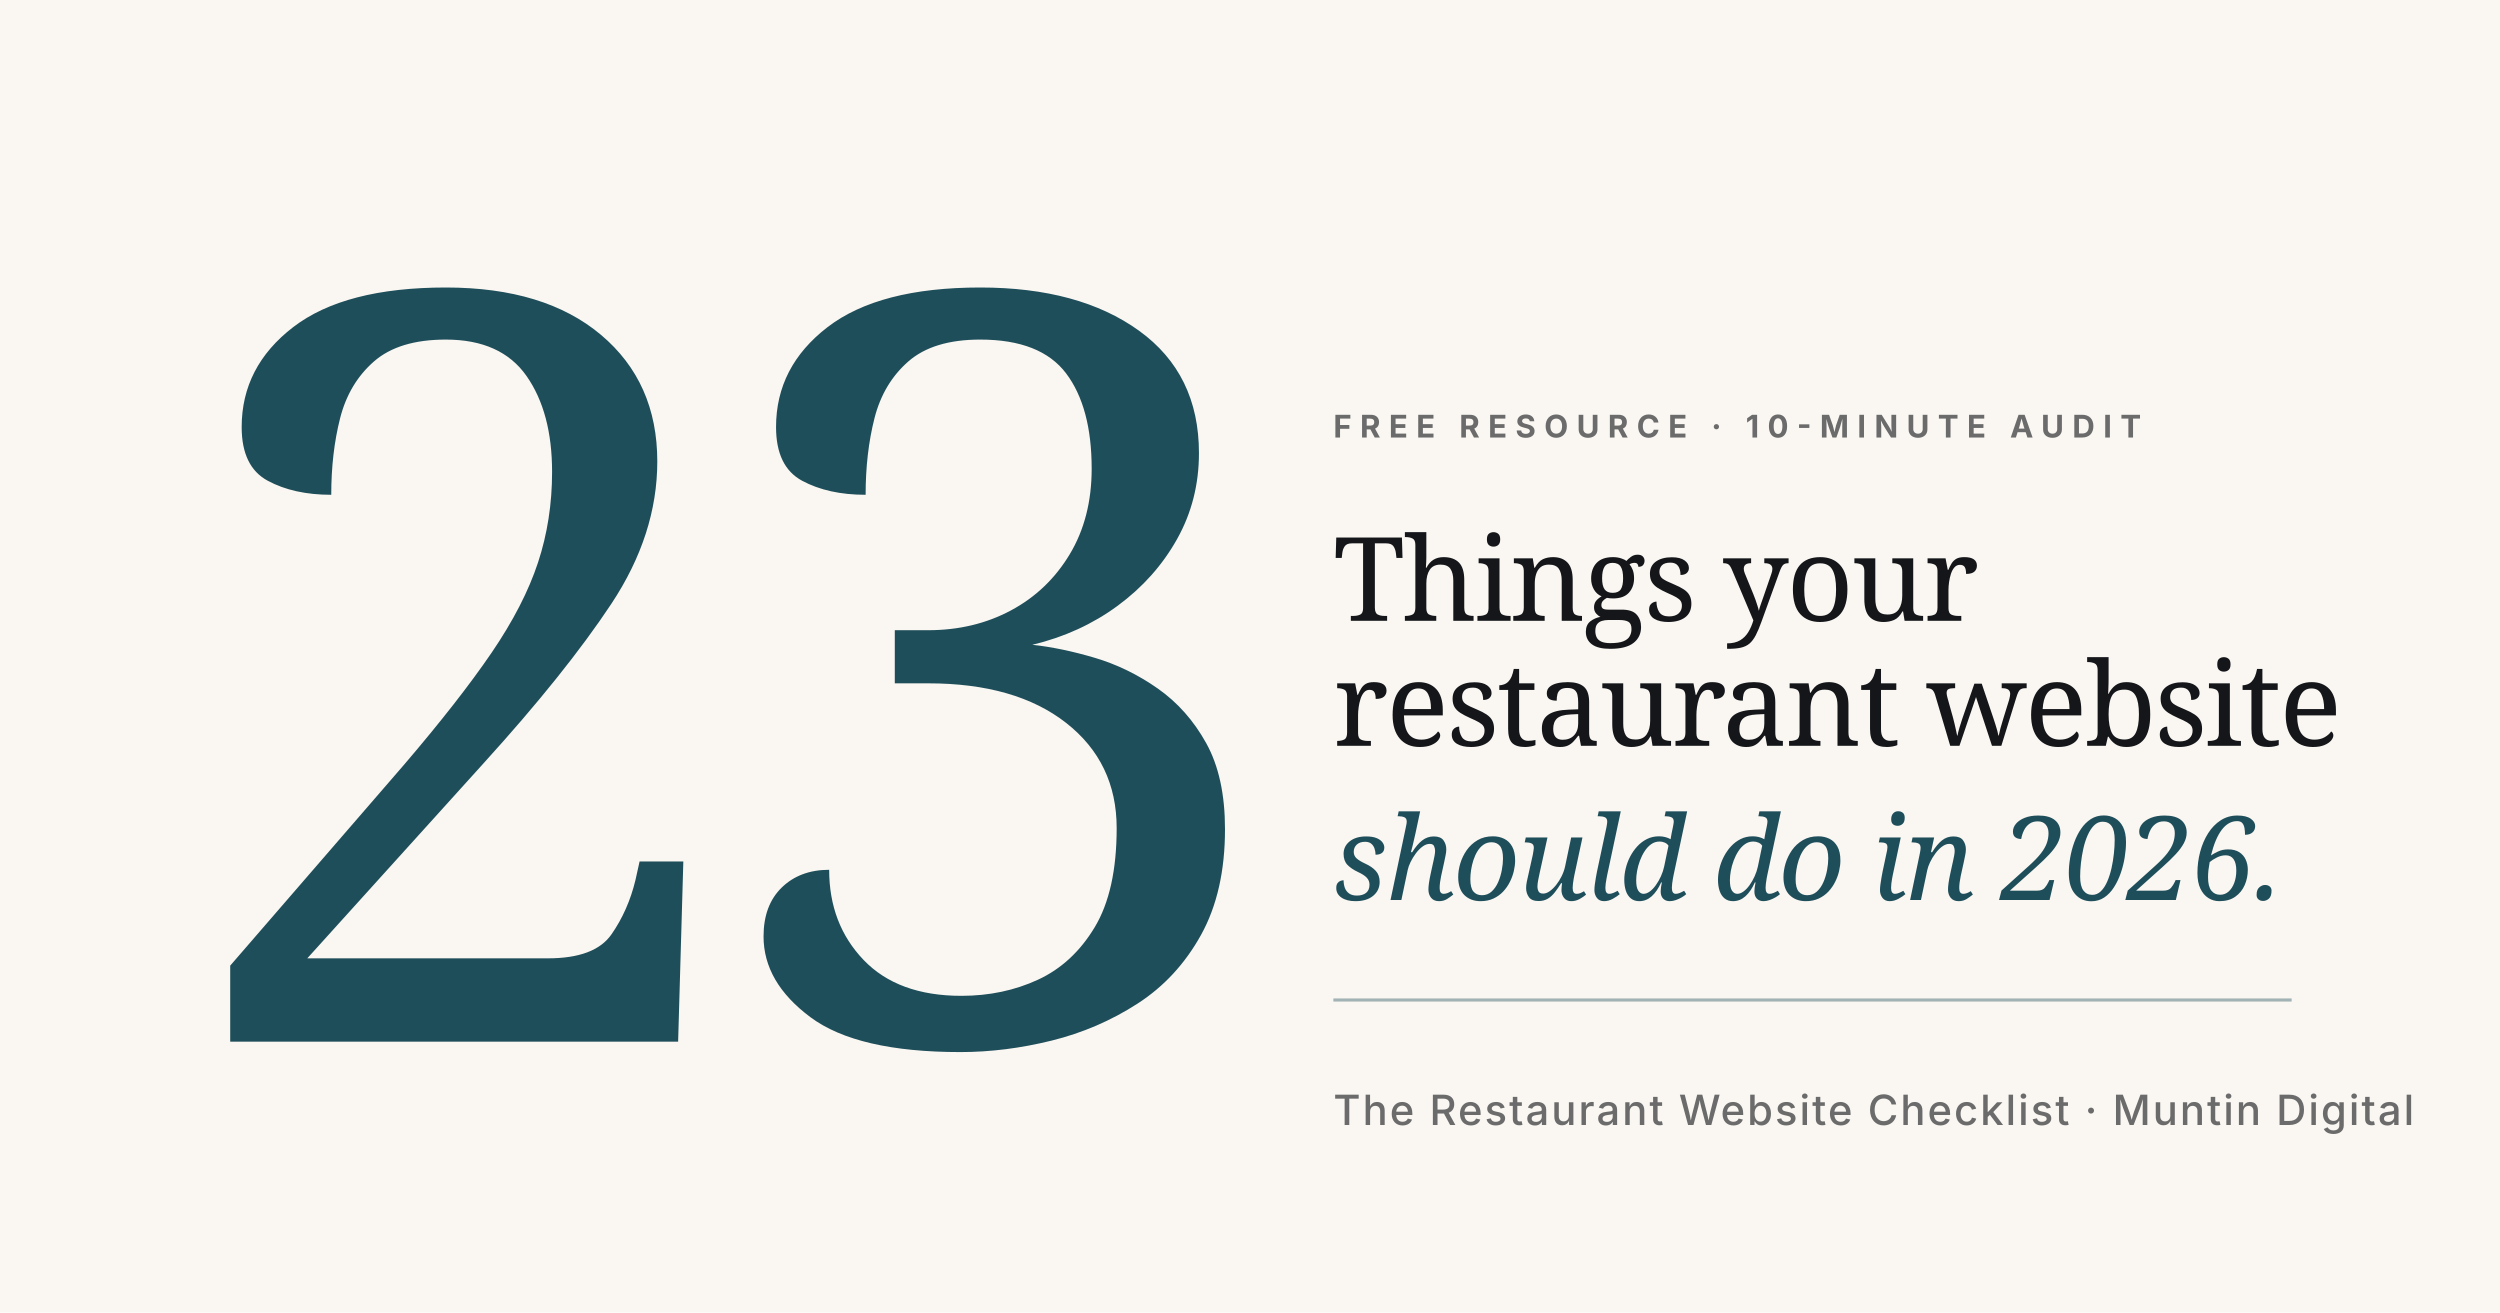
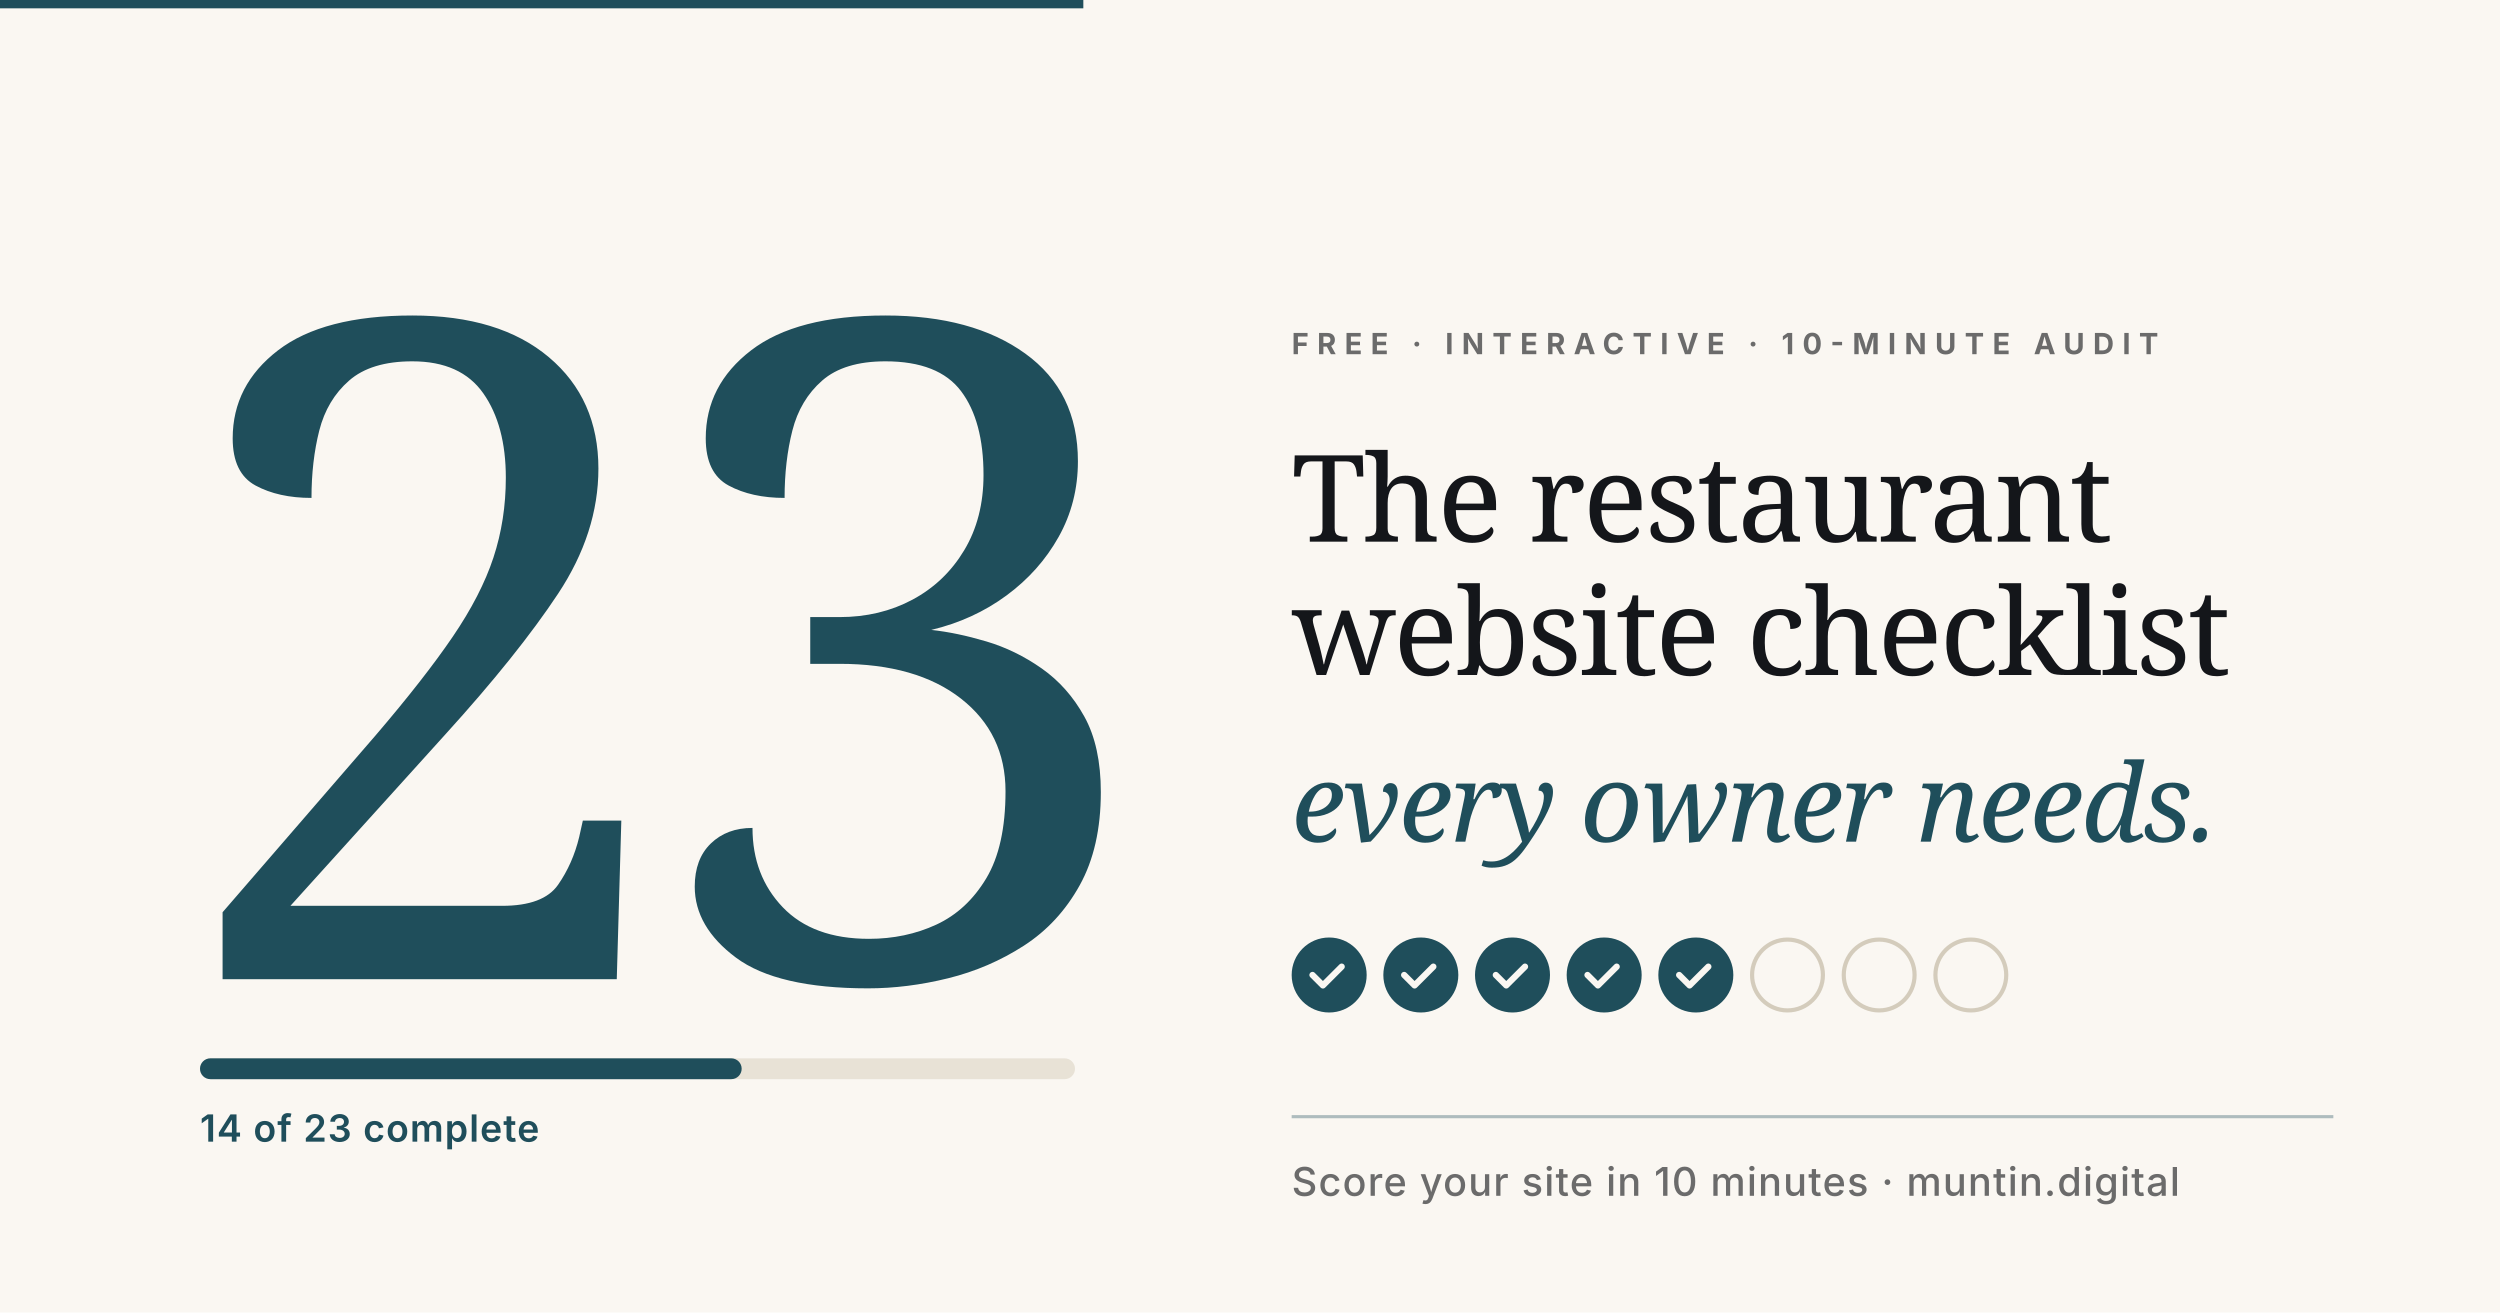
<svg xmlns="http://www.w3.org/2000/svg" viewBox="0 0 1200 630" width="1200" height="630">
  <rect width="1200" height="630" fill="#FAF7F2" />
-   <text x="80" y="500" font-family="Fraunces, Georgia, serif" font-size="500" font-weight="500" fill="#1F4E5B" letter-spacing="-22">23</text>
-   <text x="640" y="210" font-family="Inter, Arial, sans-serif" font-size="15" font-weight="700" fill="#6B6B6B" letter-spacing="4">FREE RESOURCE  ·  10-MINUTE AUDIT</text>
-   <text x="640" y="298" font-family="Fraunces, Georgia, serif" font-size="56" font-weight="500" fill="#14161A" letter-spacing="-1">Things your</text>
-   <text x="640" y="358" font-family="Fraunces, Georgia, serif" font-size="56" font-weight="500" fill="#14161A" letter-spacing="-1">restaurant website</text>
-   <text x="640" y="432" font-family="Fraunces, Georgia, serif" font-style="italic" font-size="56" font-weight="400" fill="#1F4E5B" letter-spacing="-1">should do in 2026.</text>
-   <line x1="640" y1="480" x2="1100" y2="480" stroke="#1F4E5B" stroke-width="1.5" opacity="0.4" />
-   <text x="640" y="540" font-family="Inter, Arial, sans-serif" font-size="20" font-weight="500" fill="#6B6B6B" letter-spacing="1">The Restaurant Website Checklist  ·  Muntin Digital</text>
+   <rect x="0" y="0" width="520" height="4" fill="#1F4E5B" />
+   <text x="80" y="470" font-family="Fraunces, Georgia, serif" font-size="440" font-weight="500" fill="#1F4E5B" letter-spacing="-18">23</text>
+   <rect x="96" y="508" width="420" height="10" rx="5" fill="#E8E2D6" />
+   <rect x="96" y="508" width="260" height="10" rx="5" fill="#1F4E5B" />
+   <text x="96" y="548" font-family="Inter, Arial, sans-serif" font-size="18" font-weight="600" fill="#1F4E5B" letter-spacing="0.5">14 of 23 complete</text>
+   <text x="620" y="170" font-family="Inter, Arial, sans-serif" font-size="14" font-weight="700" fill="#6B6B6B" letter-spacing="4">FREE · INTERACTIVE · 10-MINUTE AUDIT</text>
+   <text x="620" y="260" font-family="Fraunces, Georgia, serif" font-size="58" font-weight="500" fill="#14161A" letter-spacing="-1.2">The restaurant</text>
+   <text x="620" y="324" font-family="Fraunces, Georgia, serif" font-size="58" font-weight="500" fill="#14161A" letter-spacing="-1.2">website checklist</text>
+   <text x="620" y="404" font-family="Fraunces, Georgia, serif" font-style="italic" font-size="52" font-weight="400" fill="#1F4E5B" letter-spacing="-1">every owner needs.</text>
+   <g transform="translate(620, 450)">
+     <circle cx="18" cy="18" r="18" fill="#1F4E5B" />
+     <path d="M10 18 l5 5 l9 -9" stroke="#FAF7F2" stroke-width="3" fill="none" stroke-linecap="round" stroke-linejoin="round" />
+     <circle cx="62" cy="18" r="18" fill="#1F4E5B" />
+     <path d="M54 18 l5 5 l9 -9" stroke="#FAF7F2" stroke-width="3" fill="none" stroke-linecap="round" stroke-linejoin="round" />
+     <circle cx="106" cy="18" r="18" fill="#1F4E5B" />
+     <path d="M98 18 l5 5 l9 -9" stroke="#FAF7F2" stroke-width="3" fill="none" stroke-linecap="round" stroke-linejoin="round" />
+     <circle cx="150" cy="18" r="18" fill="#1F4E5B" />
+     <path d="M142 18 l5 5 l9 -9" stroke="#FAF7F2" stroke-width="3" fill="none" stroke-linecap="round" stroke-linejoin="round" />
+     <circle cx="194" cy="18" r="18" fill="#1F4E5B" />
+     <path d="M186 18 l5 5 l9 -9" stroke="#FAF7F2" stroke-width="3" fill="none" stroke-linecap="round" stroke-linejoin="round" />
+     <circle cx="238" cy="18" r="17" fill="none" stroke="#D4CCBC" stroke-width="2" />
+     <circle cx="282" cy="18" r="17" fill="none" stroke="#D4CCBC" stroke-width="2" />
+     <circle cx="326" cy="18" r="17" fill="none" stroke="#D4CCBC" stroke-width="2" />
+   </g>
+   <line x1="620" y1="536" x2="1120" y2="536" stroke="#1F4E5B" stroke-width="1.5" opacity="0.35" />
+   <text x="620" y="574" font-family="Inter, Arial, sans-serif" font-size="19" font-weight="500" fill="#6B6B6B" letter-spacing="0.6">Score your site in 10 minutes  ·  muntin.digital</text>
</svg>
